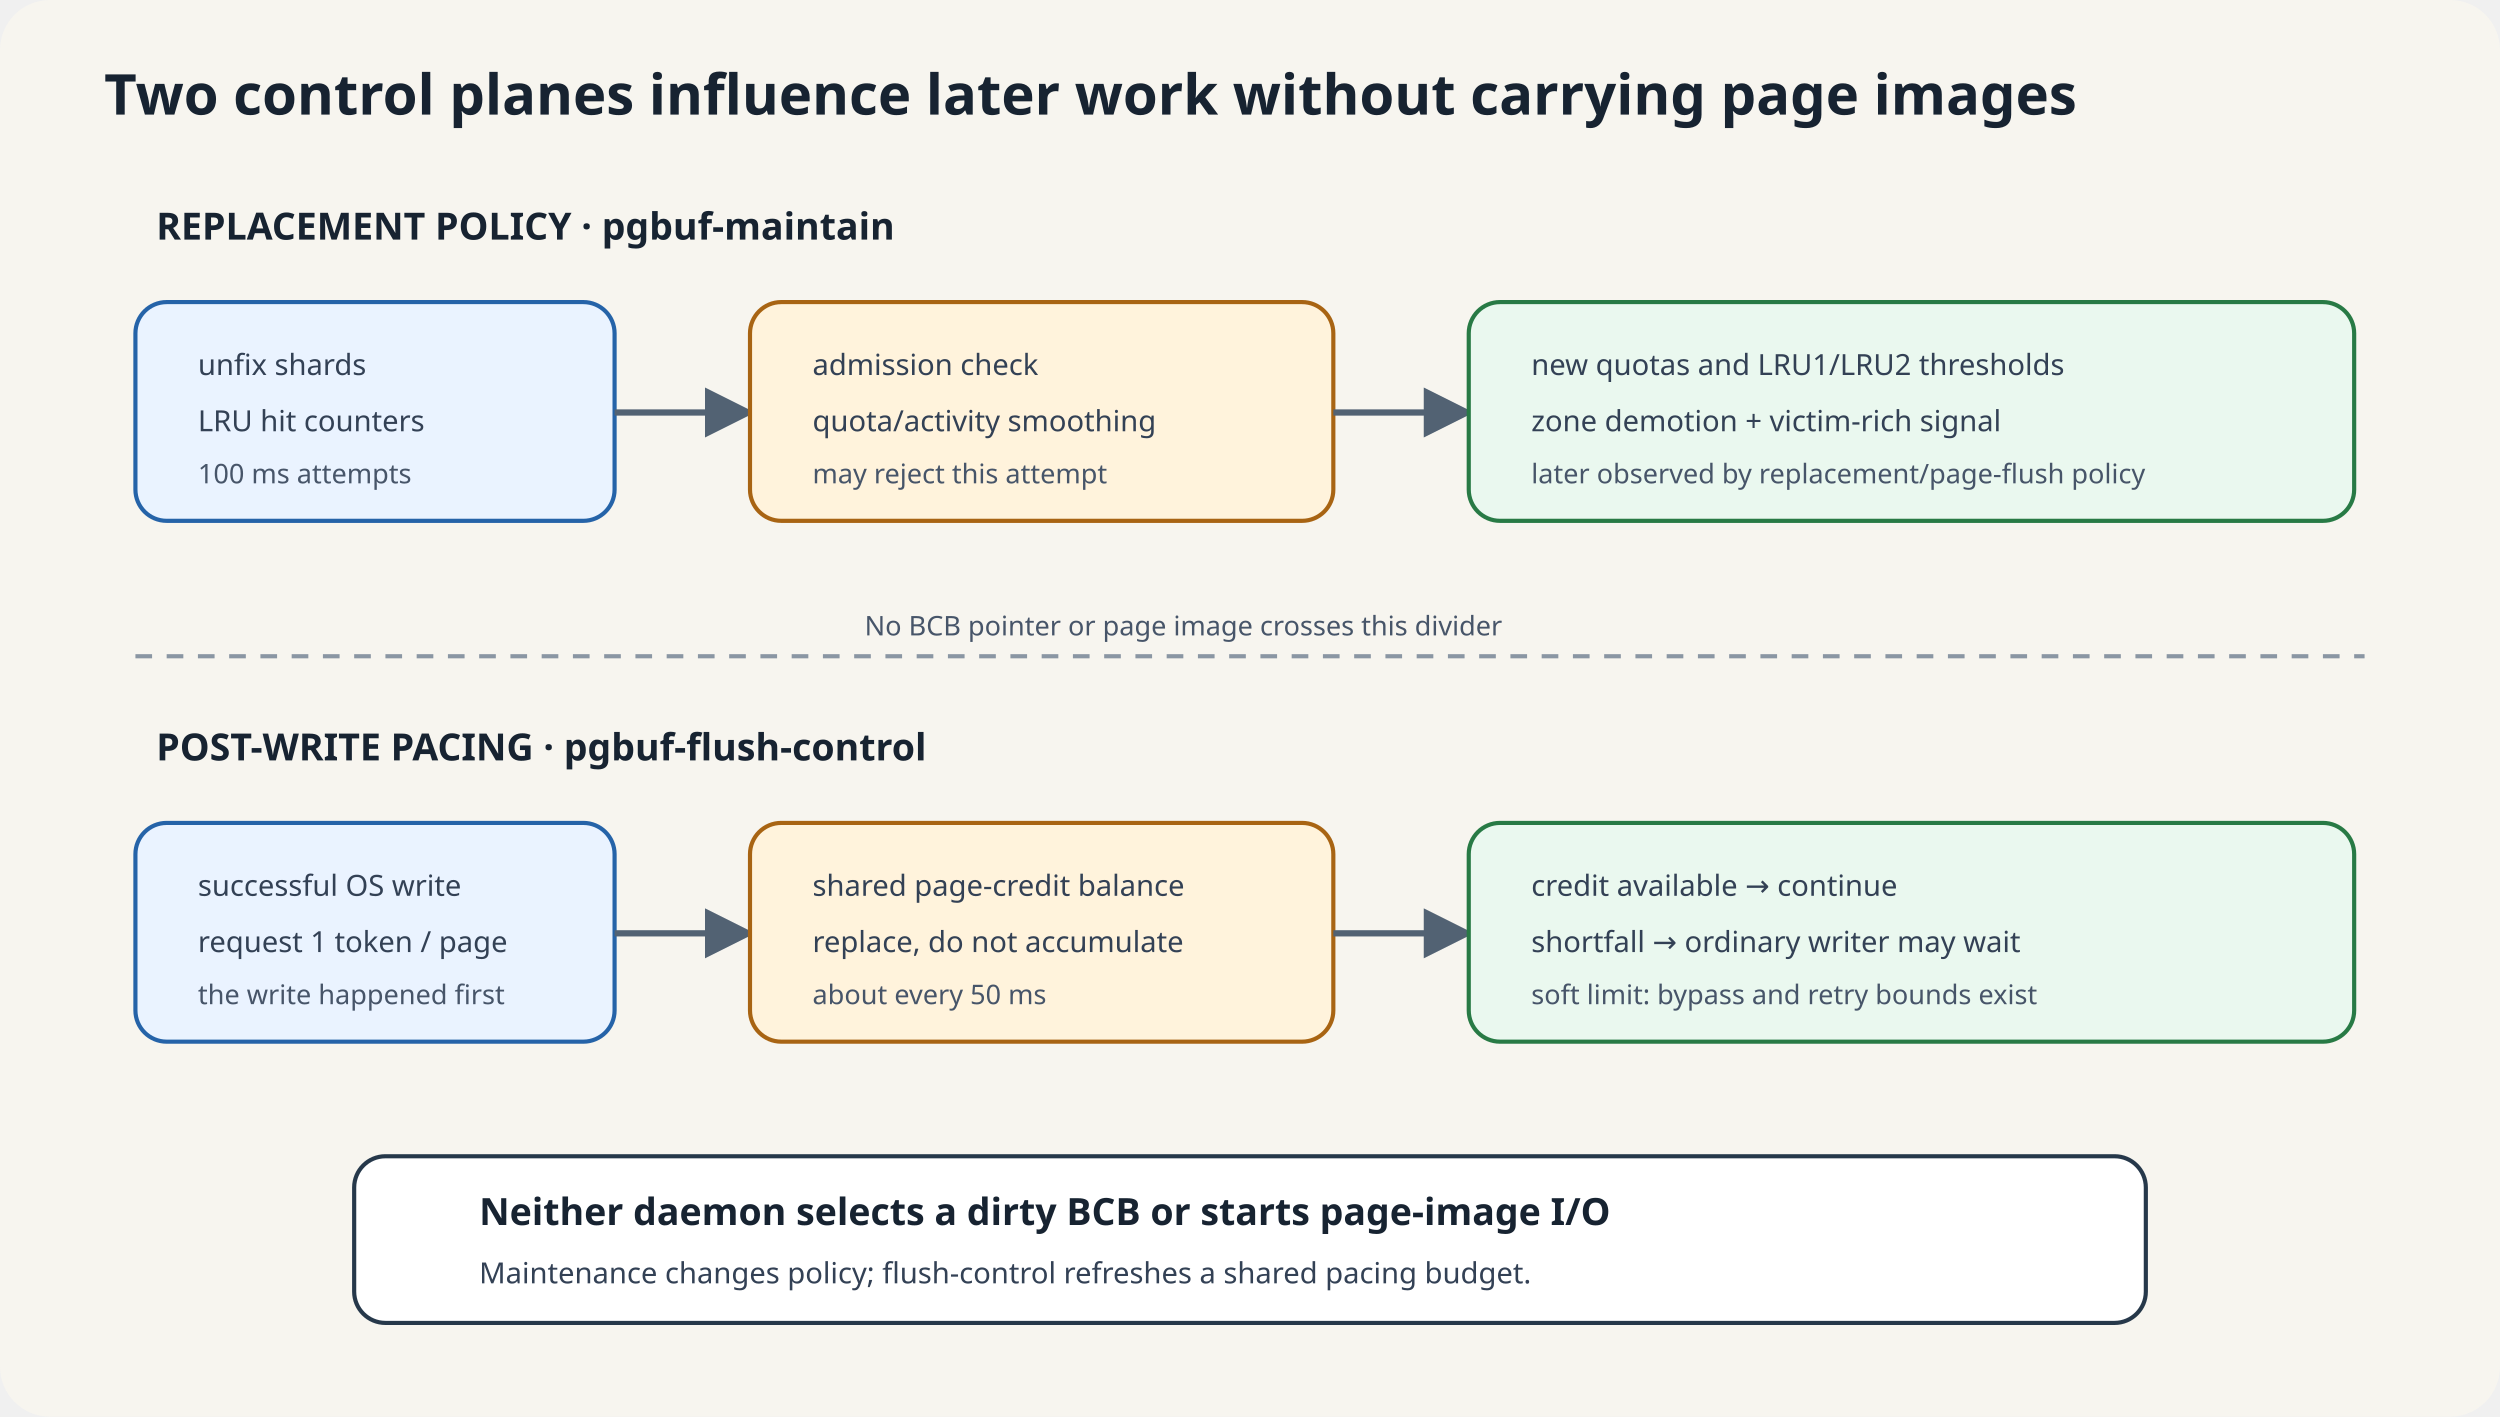
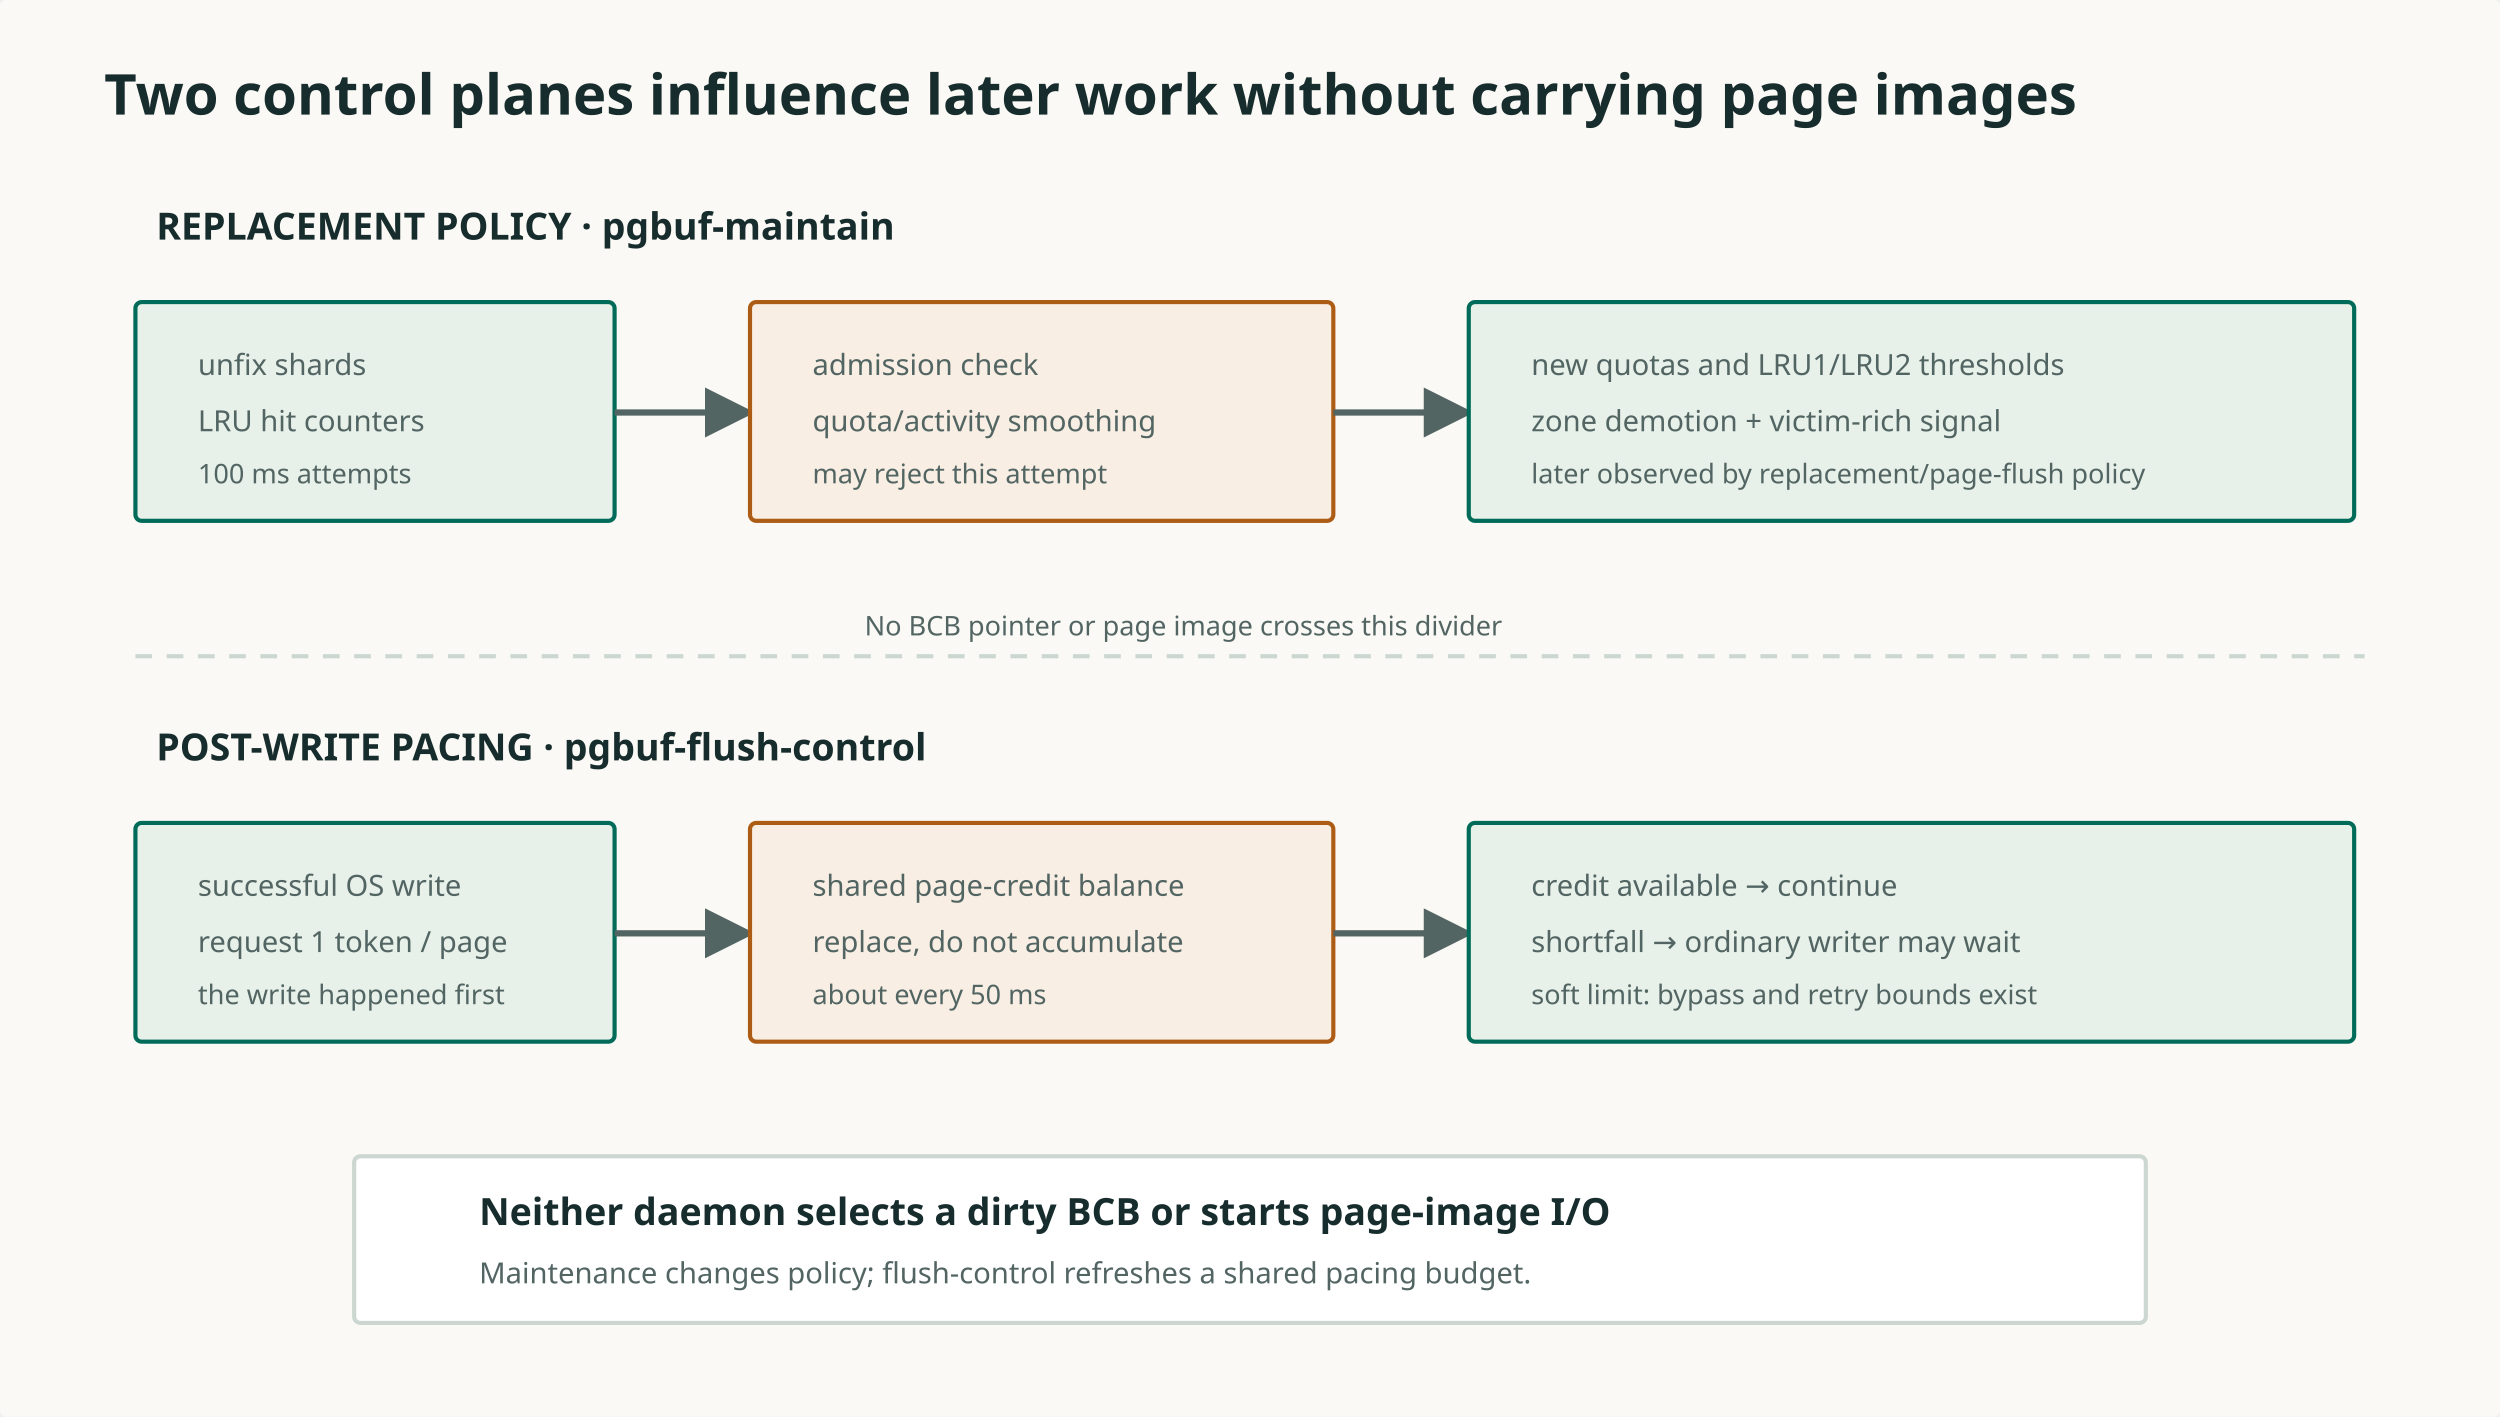
<svg xmlns="http://www.w3.org/2000/svg" viewBox="0 0 1200 680" role="img" aria-labelledby="title desc">
  <defs>
-     <style>.bg{fill:#f7f5ef}.box{fill:#fff;stroke:#26384a;stroke-width:2}.blue{fill:#eaf3ff;stroke:#2563a8}.orange{fill:#fff3dc;stroke:#a86413}.green{fill:#eaf8ef;stroke:#287a45}.h{font:700 27px system-ui,sans-serif;fill:#172331}.t{font:700 18px system-ui,sans-serif;fill:#172331}.s{font:14px system-ui,sans-serif;fill:#334155}.tiny{font:13px system-ui,sans-serif;fill:#475569}.arrow{stroke:#526273;stroke-width:3;fill:none;marker-end:url(#m)}.divide{stroke:#8a96a3;stroke-width:2;stroke-dasharray:8 7}</style>
+     <style>.bg{fill:#faf9f5}.box{fill:#fff;stroke:#ccd7d1;stroke-width:2}.blue{fill:#e7f0e9;stroke:#006b59}.orange{fill:#f8eee3;stroke:#ad5c16}.green{fill:#e7f0e9;stroke:#006b59}.h{font:700 27px system-ui,sans-serif;fill:#172c2c}.t{font:700 18px system-ui,sans-serif;fill:#172c2c}.s{font:14px system-ui,sans-serif;fill:#526563}.tiny{font:13px system-ui,sans-serif;fill:#526563}.arrow{stroke:#526563;stroke-width:3;fill:none;marker-end:url(#m)}.divide{stroke:#ccd7d1;stroke-width:2;stroke-dasharray:8 7}</style>
    <marker id="m" viewBox="0 0 10 10" refX="9" refY="5" markerWidth="8" markerHeight="8" orient="auto">
-       <path d="M0 0l10 5-10 5z" fill="#526273" />
+       <path d="M0 0l10 5-10 5z" fill="#526563" />
    </marker>
  </defs>
-   <rect class="bg" width="1200" height="680" rx="24" />
+   <rect class="bg" width="1200" height="680" rx="3" />
  <text class="h" x="50" y="55">Two control planes influence later work without carrying page images</text>
  <text class="t" x="75" y="115">REPLACEMENT POLICY · pgbuf-maintain</text>
-   <rect class="box blue" x="65" y="145" width="230" height="105" rx="15" />
+   <rect class="box blue" x="65" y="145" width="230" height="105" rx="3" />
  <text class="s" x="95" y="180">unfix shards</text>
  <text class="s" x="95" y="207">LRU hit counters</text>
  <text class="tiny" x="95" y="232">100 ms attempts</text>
  <path class="arrow" d="M295 198h65" />
-   <rect class="box orange" x="360" y="145" width="280" height="105" rx="15" />
+   <rect class="box orange" x="360" y="145" width="280" height="105" rx="3" />
  <text class="s" x="390" y="180">admission check</text>
  <text class="s" x="390" y="207">quota/activity smoothing</text>
  <text class="tiny" x="390" y="232">may reject this attempt</text>
  <path class="arrow" d="M640 198h65" />
-   <rect class="box green" x="705" y="145" width="425" height="105" rx="15" />
+   <rect class="box green" x="705" y="145" width="425" height="105" rx="3" />
  <text class="s" x="735" y="180">new quotas and LRU1/LRU2 thresholds</text>
  <text class="s" x="735" y="207">zone demotion + victim-rich signal</text>
  <text class="tiny" x="735" y="232">later observed by replacement/page-flush policy</text>
  <line class="divide" x1="65" y1="315" x2="1135" y2="315" />
  <text class="tiny" x="415" y="305">No BCB pointer or page image crosses this divider</text>
  <text class="t" x="75" y="365">POST-WRITE PACING · pgbuf-flush-control</text>
-   <rect class="box blue" x="65" y="395" width="230" height="105" rx="15" />
+   <rect class="box blue" x="65" y="395" width="230" height="105" rx="3" />
  <text class="s" x="95" y="430">successful OS write</text>
  <text class="s" x="95" y="457">request 1 token / page</text>
  <text class="tiny" x="95" y="482">the write happened first</text>
  <path class="arrow" d="M295 448h65" />
-   <rect class="box orange" x="360" y="395" width="280" height="105" rx="15" />
+   <rect class="box orange" x="360" y="395" width="280" height="105" rx="3" />
  <text class="s" x="390" y="430">shared page-credit balance</text>
  <text class="s" x="390" y="457">replace, do not accumulate</text>
  <text class="tiny" x="390" y="482">about every 50 ms</text>
  <path class="arrow" d="M640 448h65" />
-   <rect class="box green" x="705" y="395" width="425" height="105" rx="15" />
+   <rect class="box green" x="705" y="395" width="425" height="105" rx="3" />
  <text class="s" x="735" y="430">credit available → continue</text>
  <text class="s" x="735" y="457">shortfall → ordinary writer may wait</text>
  <text class="tiny" x="735" y="482">soft limit: bypass and retry bounds exist</text>
-   <rect class="box" x="170" y="555" width="860" height="80" rx="15" />
+   <rect class="box" x="170" y="555" width="860" height="80" rx="3" />
  <text class="t" x="230" y="588">Neither daemon selects a dirty BCB or starts page-image I/O</text>
  <text class="s" x="230" y="616">Maintenance changes policy; flush-control refreshes a shared pacing budget.</text>
</svg>
